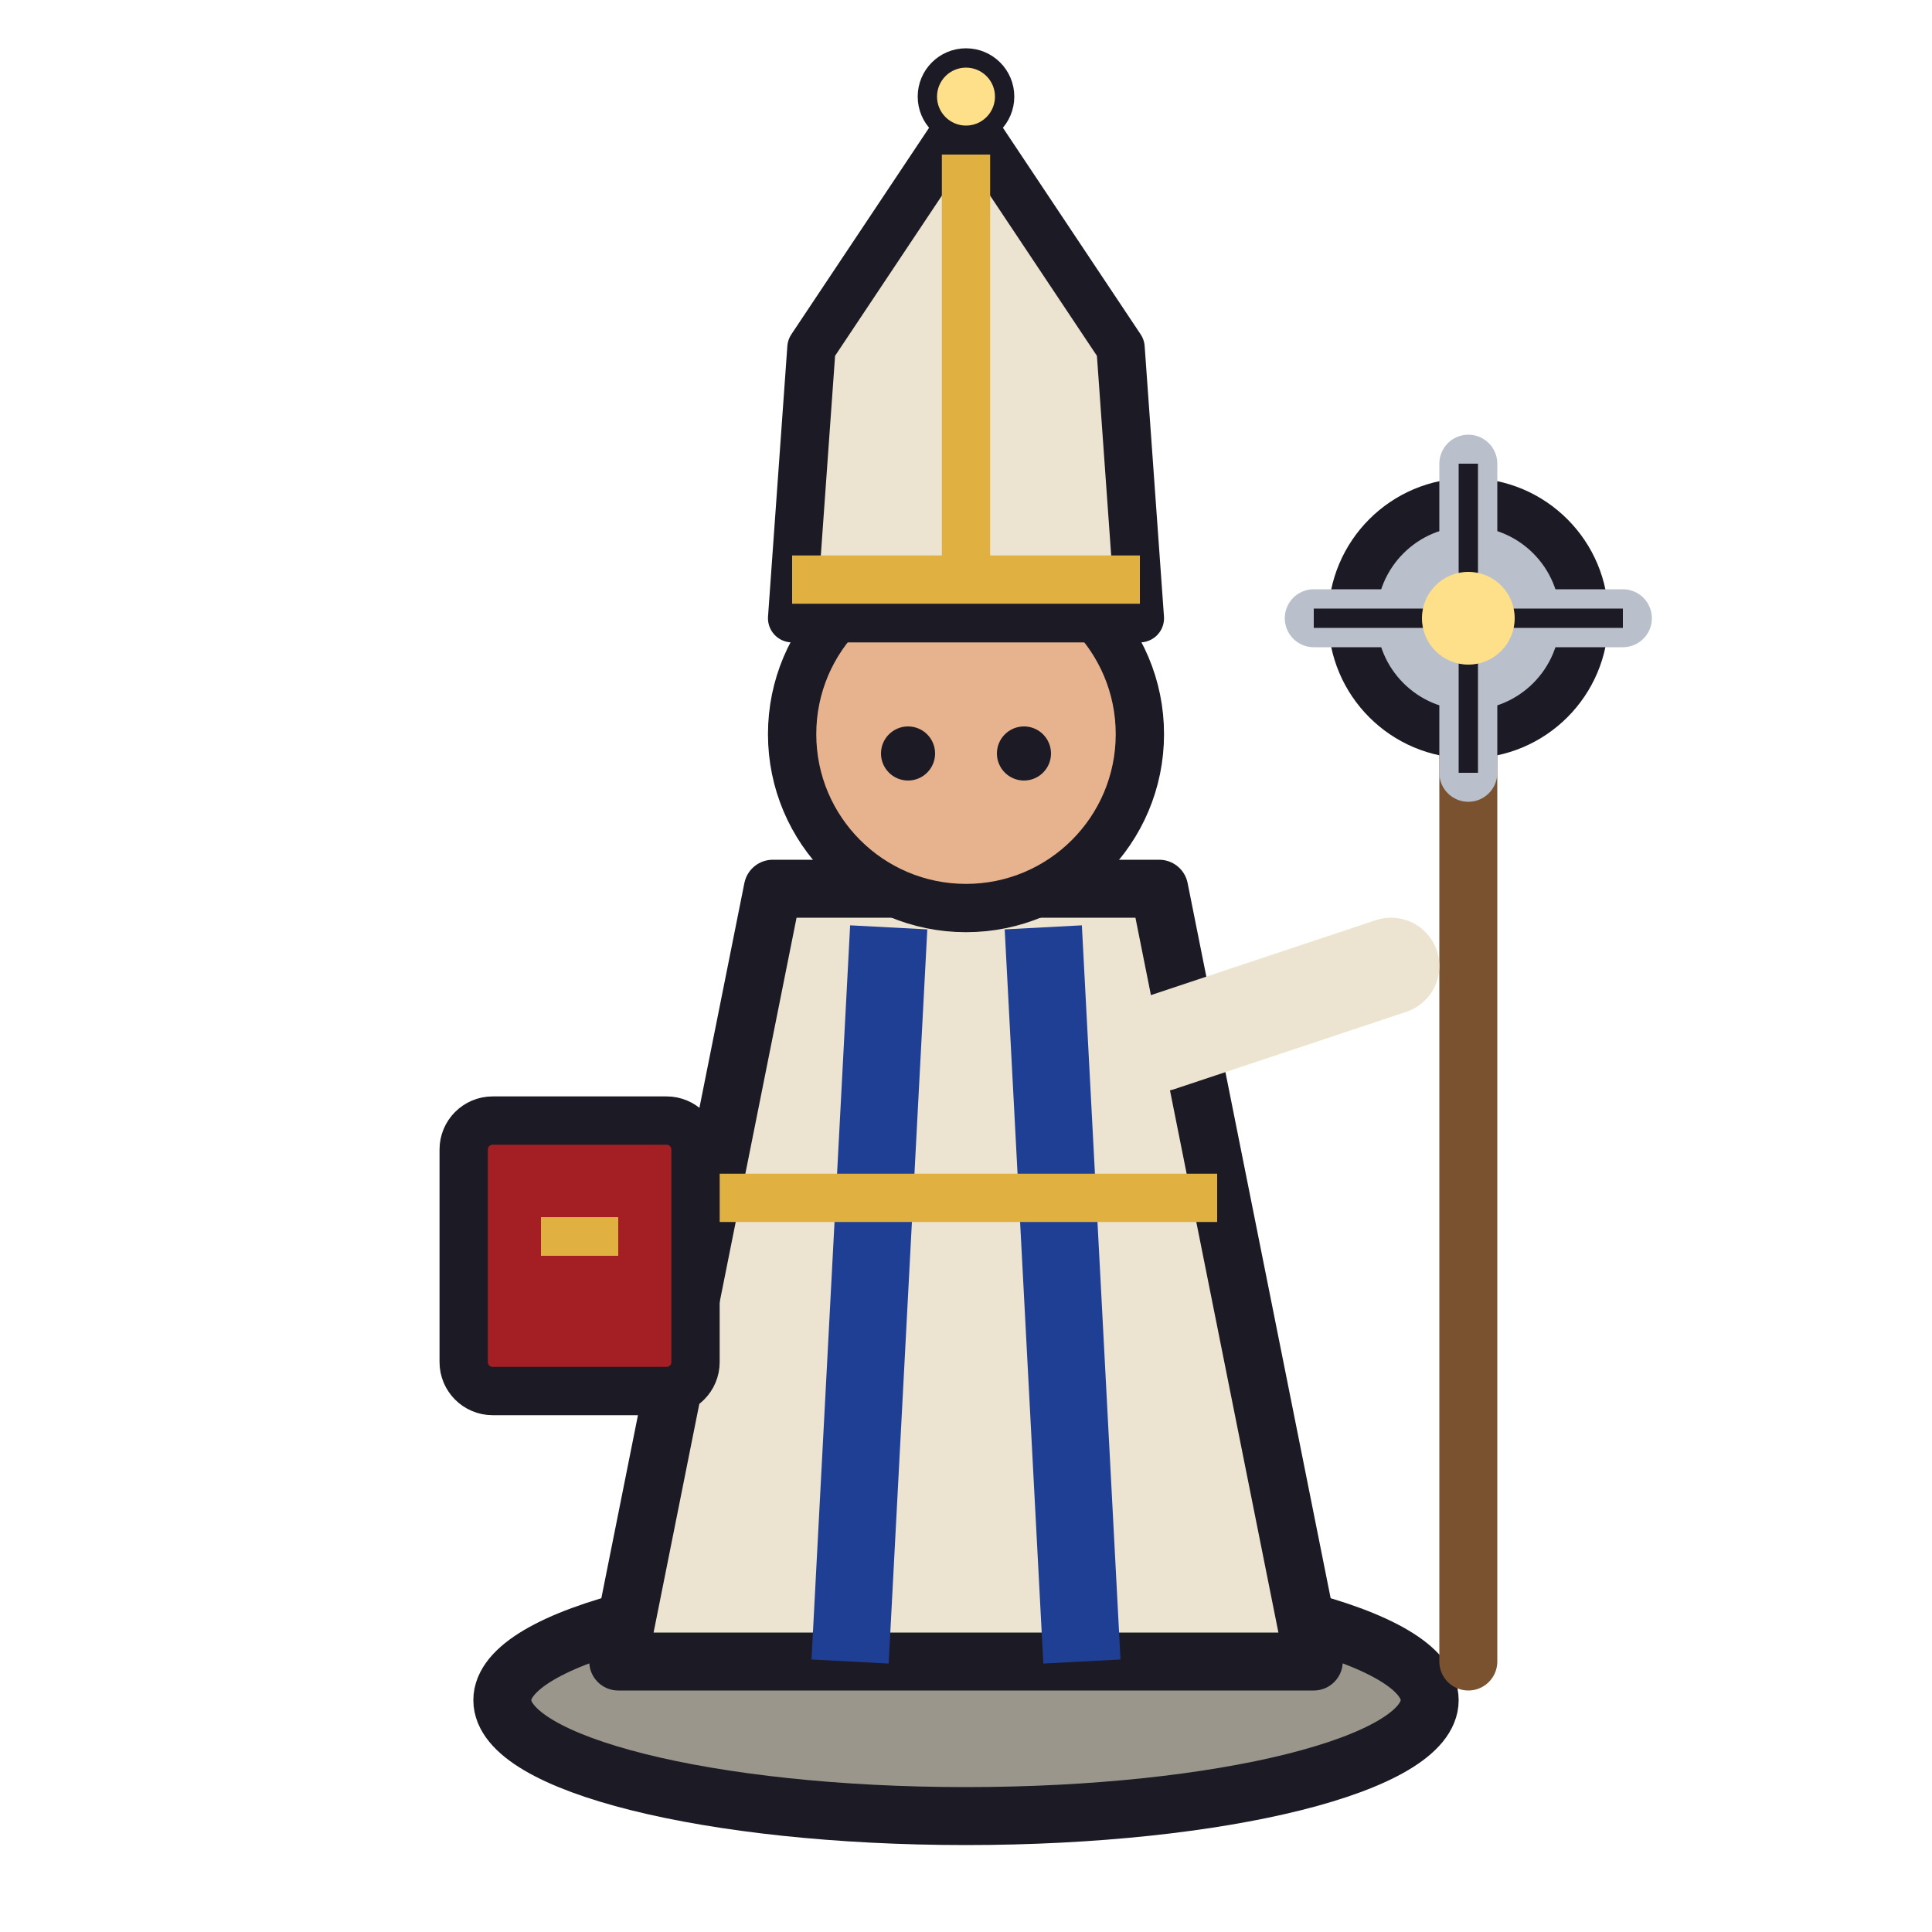
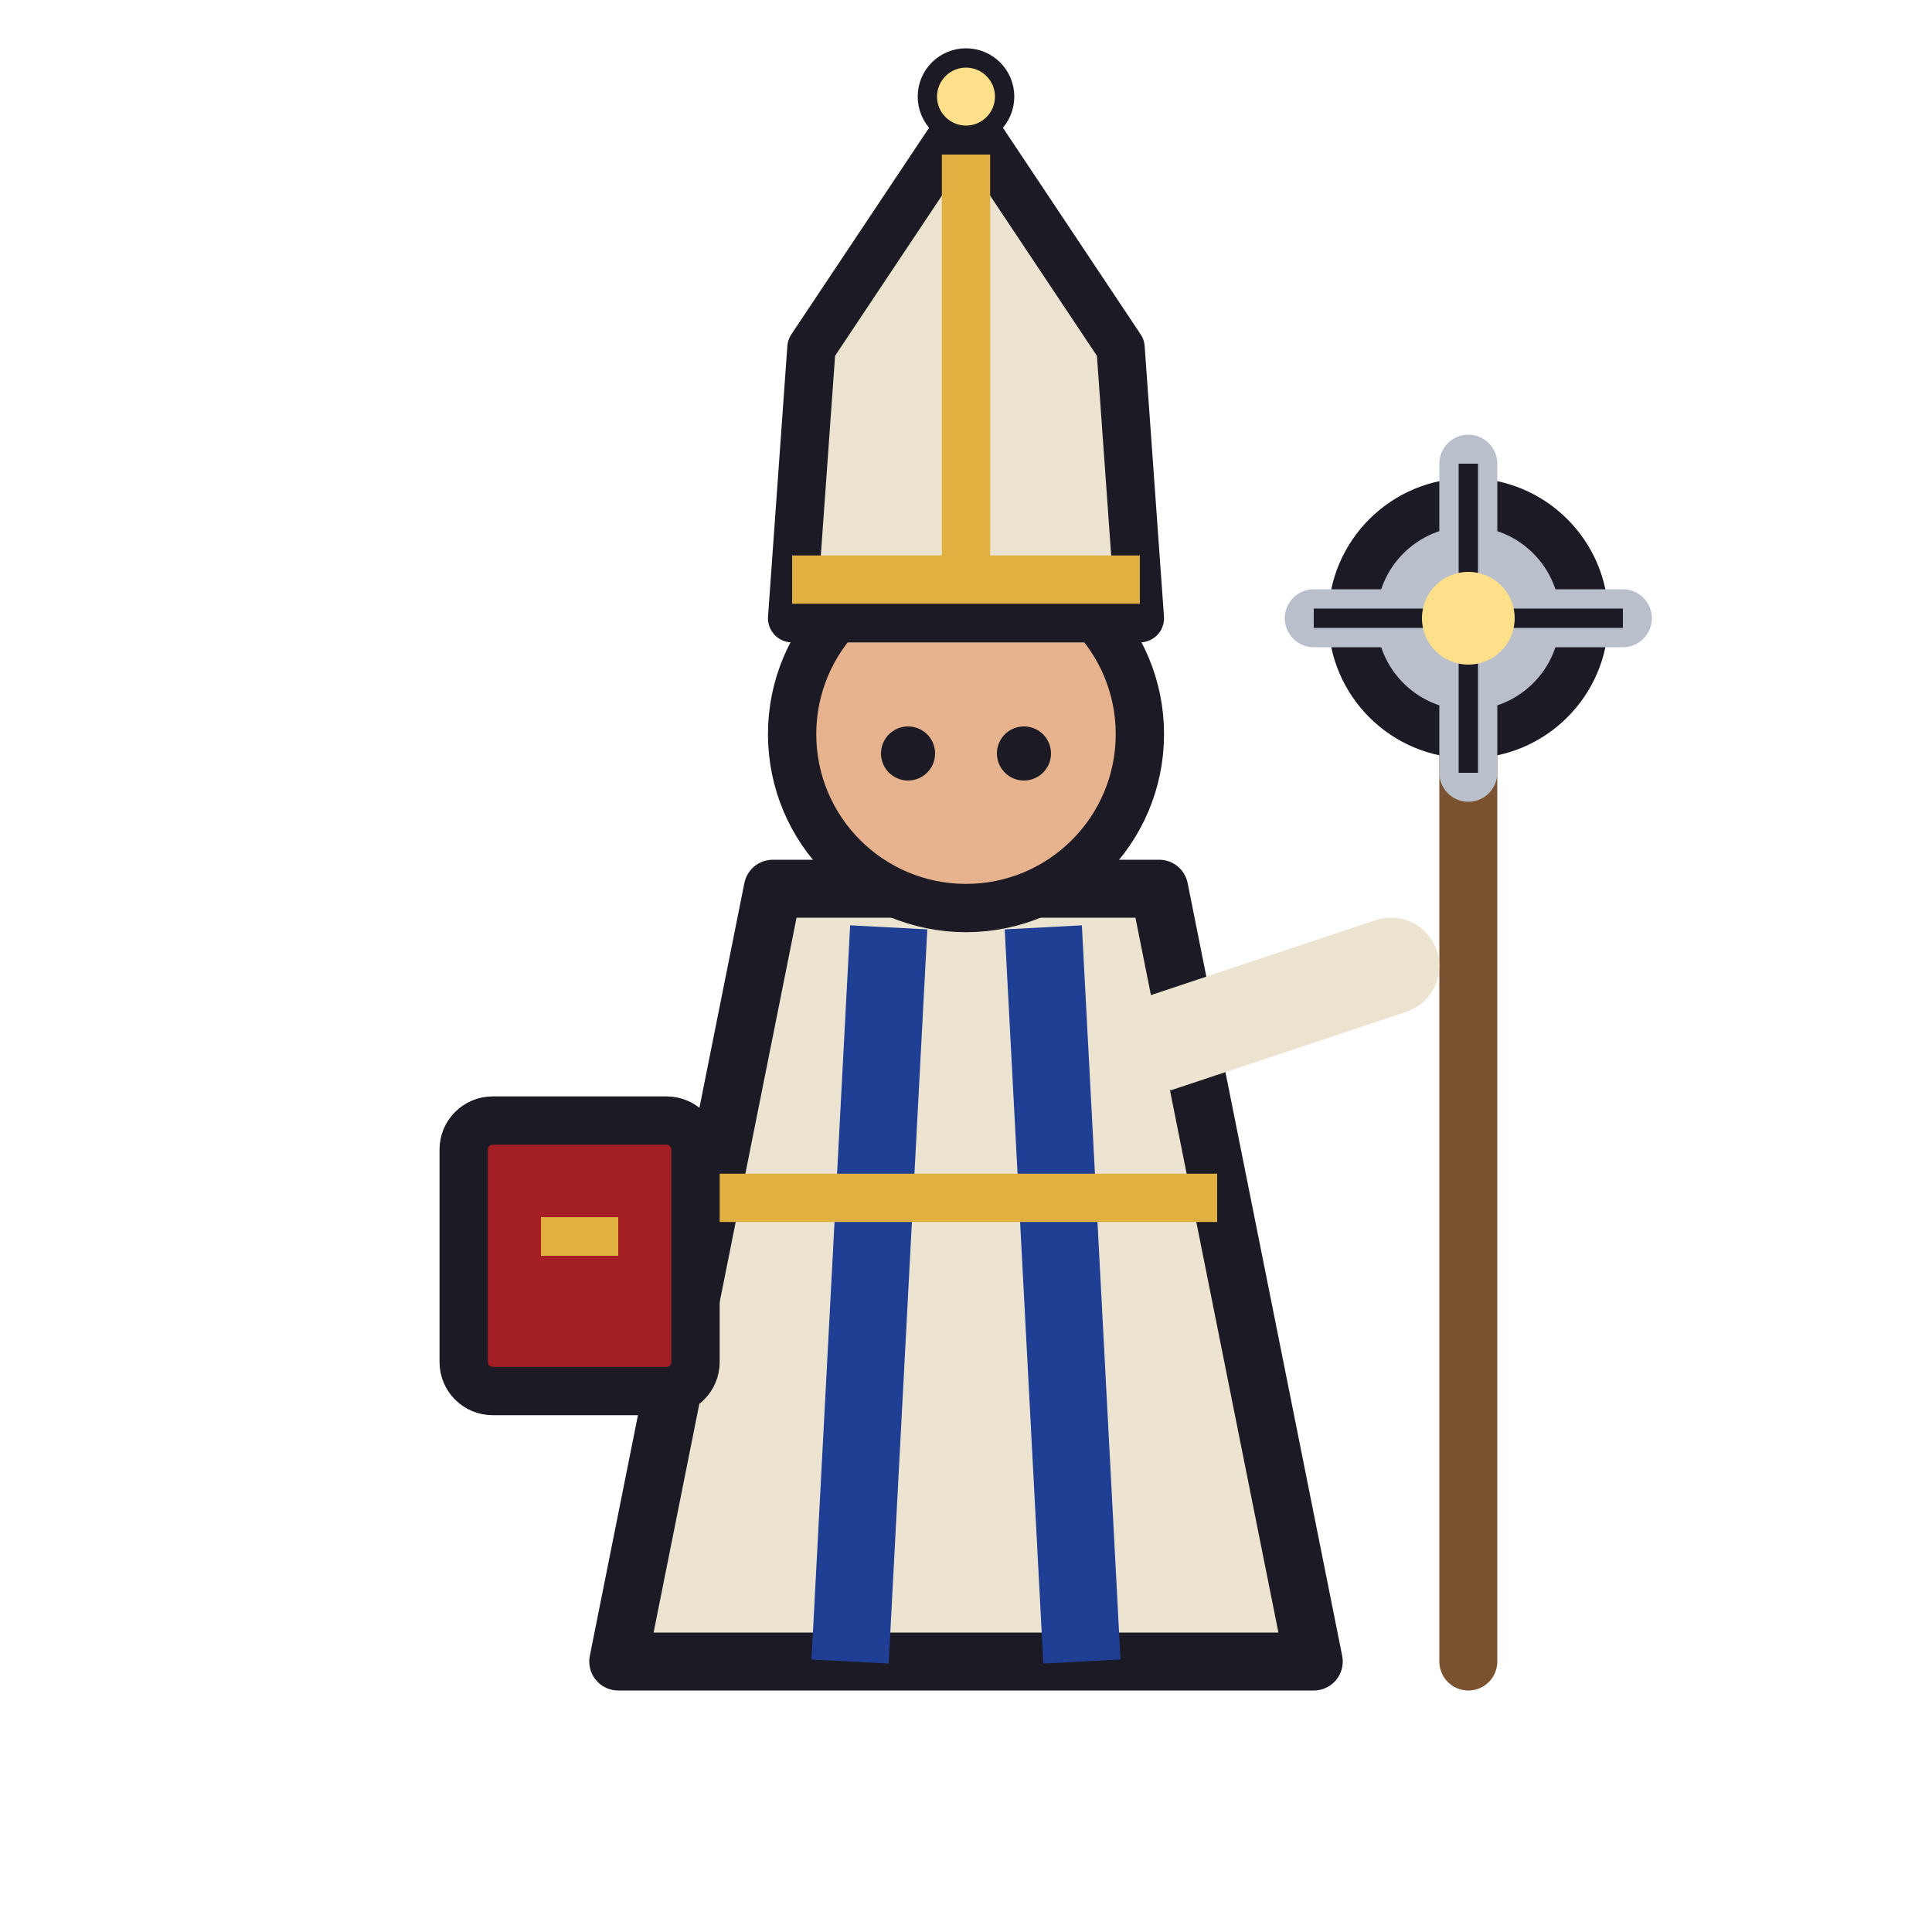
<svg xmlns="http://www.w3.org/2000/svg" viewBox="0 0 100 100">
-   <ellipse cx="50" cy="88" rx="24" ry="6" fill="#9a968c" stroke="#1c1a24" stroke-width="3" />
  <path d="M32 86 L40 46 H60 L68 86 Z" fill="#ece4d0" stroke="#1c1a24" stroke-width="3" stroke-linejoin="round" />
  <path d="M46 48 L44 86 M54 48 L56 86" stroke="#1f3f95" stroke-width="4" />
  <path d="M37 62 H63" stroke="#e0b040" stroke-width="2.5" />
  <circle cx="50" cy="38" r="9" fill="#e6b38e" stroke="#1c1a24" stroke-width="2.5" />
  <circle cx="47" cy="39" r="1.4" fill="#1c1a24" />
  <circle cx="53" cy="39" r="1.4" fill="#1c1a24" />
  <path d="M41 32 L42 18 L50 6 L58 18 L59 32 Z" fill="#ece4d0" stroke="#1c1a24" stroke-width="2.5" stroke-linejoin="round" />
  <path d="M50 8 V31 M41 30 H59" stroke="#e0b040" stroke-width="2.5" />
  <circle cx="50" cy="5" r="2" fill="#ffe08a" stroke="#1c1a24" stroke-width="1" />
  <path d="M76 86 V38" stroke="#7a5230" stroke-width="3" stroke-linecap="round" />
  <circle cx="76" cy="32" r="6" fill="#b9c0cb" stroke="#1c1a24" stroke-width="2.5" />
  <path d="M68 32 H84 M76 24 V40" stroke="#b9c0cb" stroke-width="3" stroke-linecap="round" />
  <path d="M68 32 H84 M76 24 V40" stroke="#1c1a24" stroke-width="1" />
  <circle cx="76" cy="32" r="2.4" fill="#ffe08a" />
  <path d="M60 54 L72 50" stroke="#ece4d0" stroke-width="5" stroke-linecap="round" />
  <rect x="24" y="58" width="12" height="14" rx="1.5" fill="#a31f24" stroke="#1c1a24" stroke-width="2.5" />
  <path d="M28 64 H32" stroke="#e0b040" stroke-width="2" />
</svg>
